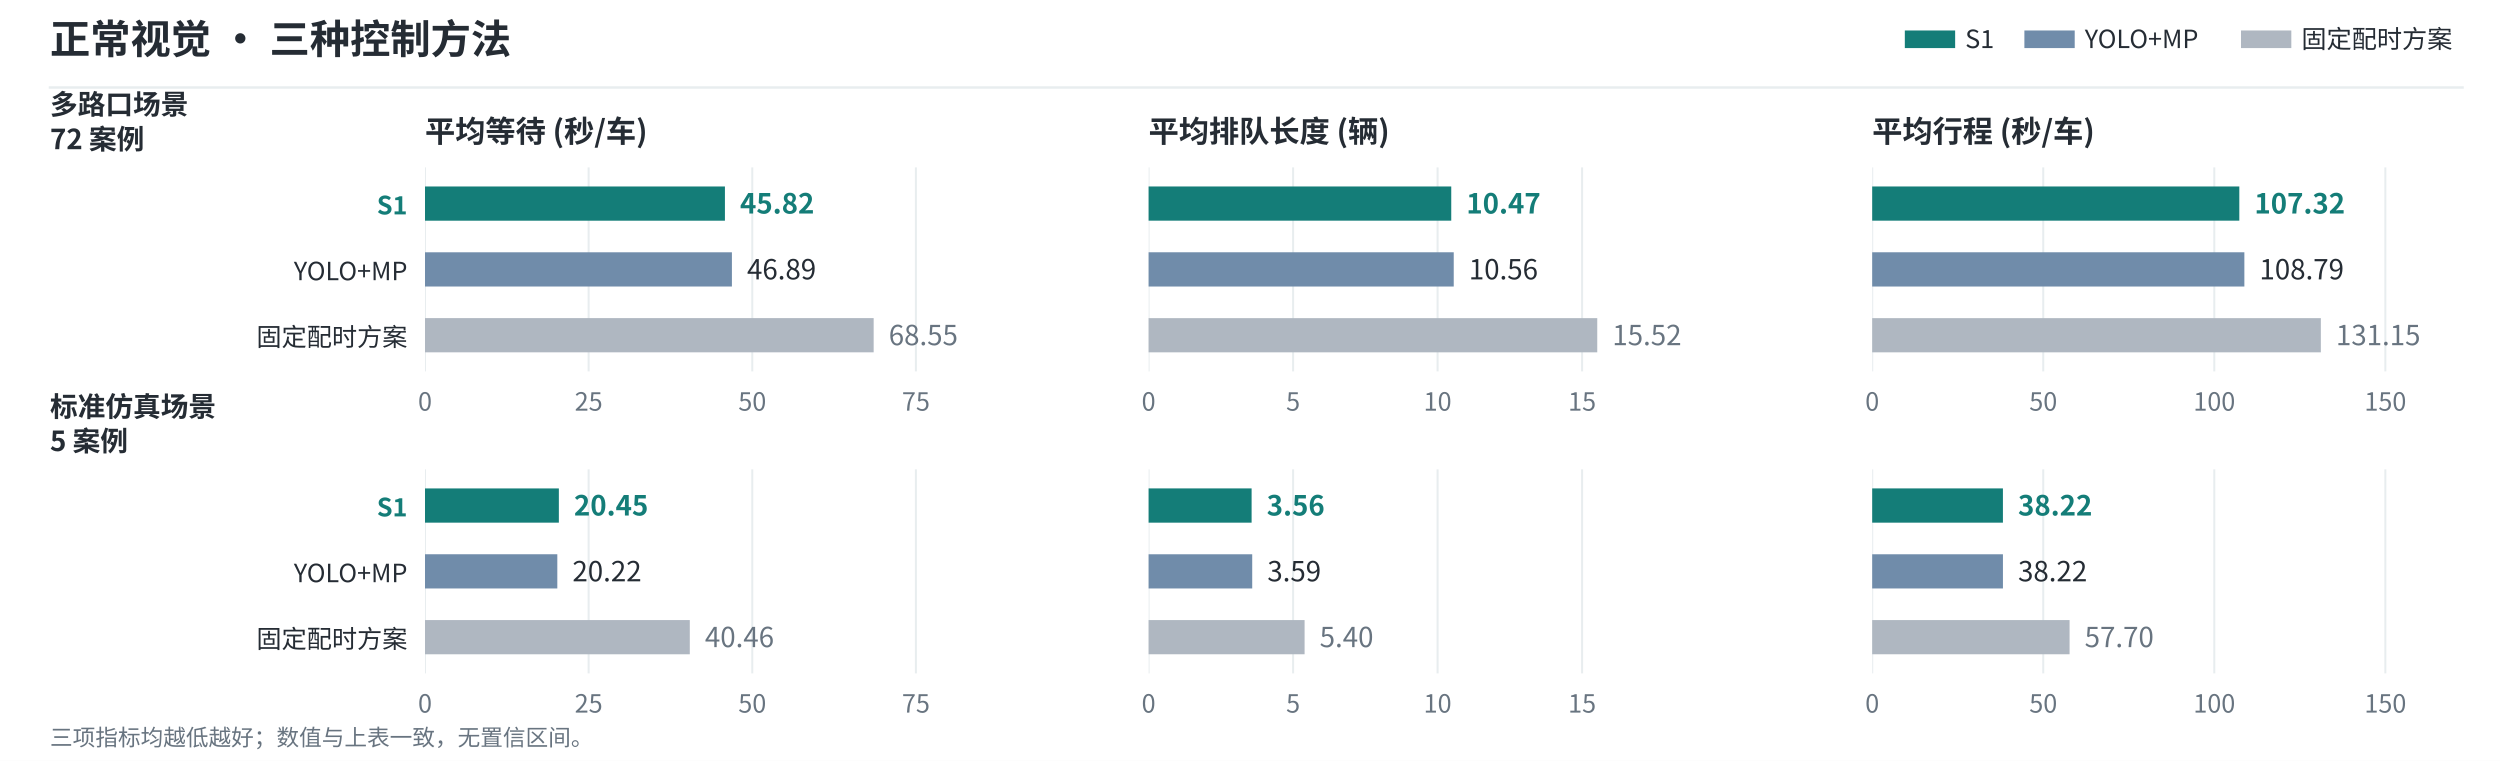
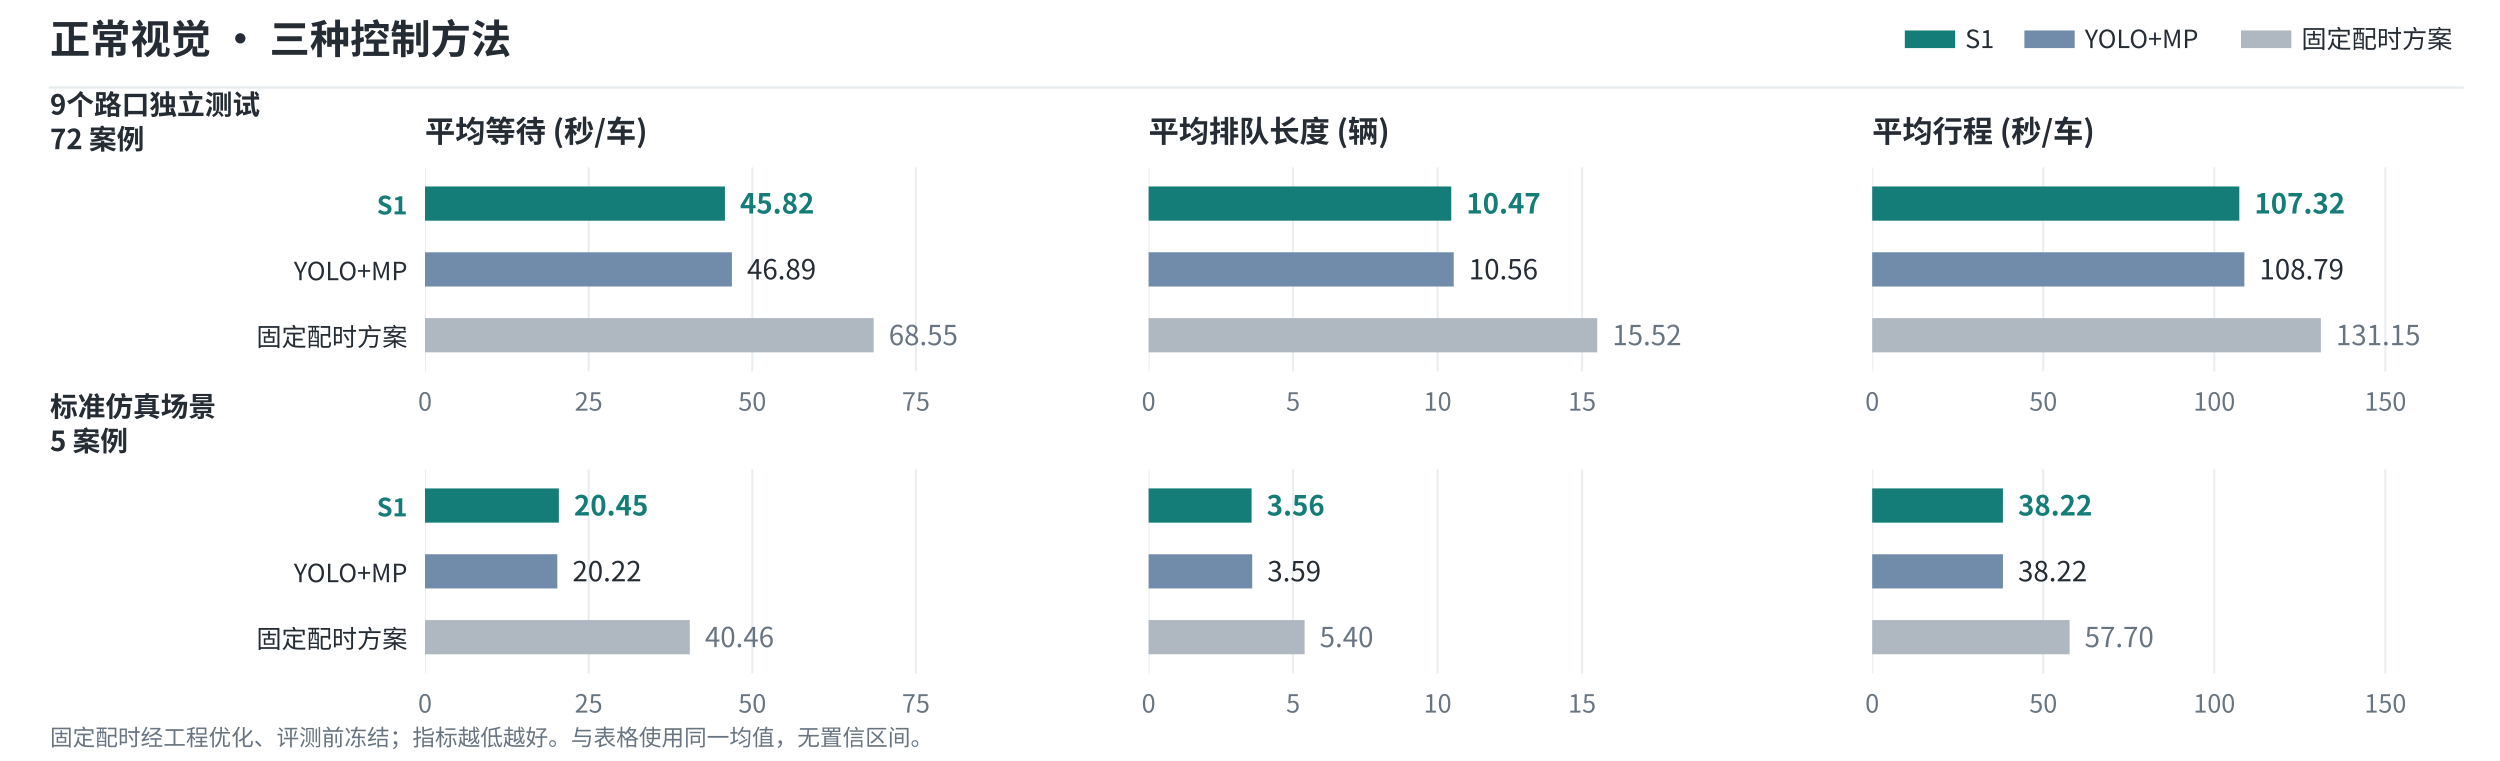
<svg xmlns="http://www.w3.org/2000/svg" width="993.6pt" height="302.4pt" viewBox="0 0 993.6 302.4" version="1.1">
  <defs>
    <style type="text/css">*{stroke-linejoin: round; stroke-linecap: butt}</style>
  </defs>
  <g id="figure_1">
    <g id="patch_1">
      <path d="M 0 302.4 L 993.6 302.4 L 993.6 0 L 0 0 z " style="fill: #ffffff" />
    </g>
    <g id="axes_1">
      <g id="patch_2">
        <path d="M 168.912 147.615 L 393.588 147.615 L 393.588 66.528 L 168.912 66.528 z " style="fill: #ffffff" />
      </g>
      <g id="matplotlib.axis_1">
        <g id="xtick_1">
          <g id="line2d_1">
-             <path d="M 168.912 147.615 L 168.912 66.528 " clip-path="url(#p160be94794)" style="fill: none; stroke: #e8edef; stroke-width: 0.8; stroke-linecap: square" />
+             <path d="M 168.912 147.615 L 168.912 66.528 " clip-path="url(#p3a6d630a81)" style="fill: none; stroke: #e8edef; stroke-width: 0.8; stroke-linecap: square" />
          </g>
          <g id="line2d_2" />
          <g id="text_1">
            <text style="font-size: 10px; font-family: 'Heiti TC', 'Noto Sans CJK SC', 'Noto Sans CJK JP', 'DejaVu Sans', sans-serif; text-anchor: middle; fill: #687480" x="168.912" y="163.215" transform="rotate(-0 168.912 163.2151)">0</text>
          </g>
        </g>
        <g id="xtick_2">
          <g id="line2d_3">
-             <path d="M 233.947 147.615 L 233.947 66.528 " clip-path="url(#p160be94794)" style="fill: none; stroke: #e8edef; stroke-width: 0.8; stroke-linecap: square" />
+             <path d="M 233.947 147.615 L 233.947 66.528 " clip-path="url(#p3a6d630a81)" style="fill: none; stroke: #e8edef; stroke-width: 0.8; stroke-linecap: square" />
          </g>
          <g id="line2d_4" />
          <g id="text_2">
            <text style="font-size: 10px; font-family: 'Heiti TC', 'Noto Sans CJK SC', 'Noto Sans CJK JP', 'DejaVu Sans', sans-serif; text-anchor: middle; fill: #687480" x="233.947" y="163.215" transform="rotate(-0 233.9473 163.2151)">25</text>
          </g>
        </g>
        <g id="xtick_3">
          <g id="line2d_5">
-             <path d="M 298.983 147.615 L 298.983 66.528 " clip-path="url(#p160be94794)" style="fill: none; stroke: #e8edef; stroke-width: 0.8; stroke-linecap: square" />
+             <path d="M 298.983 147.615 L 298.983 66.528 " clip-path="url(#p3a6d630a81)" style="fill: none; stroke: #e8edef; stroke-width: 0.8; stroke-linecap: square" />
          </g>
          <g id="line2d_6" />
          <g id="text_3">
            <text style="font-size: 10px; font-family: 'Heiti TC', 'Noto Sans CJK SC', 'Noto Sans CJK JP', 'DejaVu Sans', sans-serif; text-anchor: middle; fill: #687480" x="298.983" y="163.215" transform="rotate(-0 298.9826 163.2151)">50</text>
          </g>
        </g>
        <g id="xtick_4">
          <g id="line2d_7">
-             <path d="M 364.018 147.615 L 364.018 66.528 " clip-path="url(#p160be94794)" style="fill: none; stroke: #e8edef; stroke-width: 0.8; stroke-linecap: square" />
+             <path d="M 364.018 147.615 L 364.018 66.528 " clip-path="url(#p3a6d630a81)" style="fill: none; stroke: #e8edef; stroke-width: 0.8; stroke-linecap: square" />
          </g>
          <g id="line2d_8" />
          <g id="text_4">
            <text style="font-size: 10px; font-family: 'Heiti TC', 'Noto Sans CJK SC', 'Noto Sans CJK JP', 'DejaVu Sans', sans-serif; text-anchor: middle; fill: #687480" x="364.018" y="163.215" transform="rotate(-0 364.0179 163.2151)">75</text>
          </g>
        </g>
      </g>
      <g id="matplotlib.axis_2">
        <g id="ytick_1">
          <g id="line2d_9" />
          <g id="text_5">
            <text style="font-weight: 700; font-size: 10px; font-family: 'Heiti TC', 'Noto Sans CJK SC', 'Noto Sans CJK JP', 'DejaVu Sans', sans-serif; text-anchor: end; fill: #147d78" x="161.912" y="85.214" transform="rotate(-0 161.912 85.21442)">S1</text>
          </g>
        </g>
        <g id="ytick_2">
          <g id="line2d_10" />
          <g id="text_6">
            <text style="font-size: 10px; font-family: 'Heiti TC', 'Noto Sans CJK SC', 'Noto Sans CJK JP', 'DejaVu Sans', sans-serif; text-anchor: end; fill: #252c34" x="161.912" y="111.372" transform="rotate(-0 161.912 111.3715)">YOLO+MP</text>
          </g>
        </g>
        <g id="ytick_3">
          <g id="line2d_11" />
          <g id="text_7">
            <text style="font-size: 10px; font-family: 'Heiti TC', 'Noto Sans CJK SC', 'Noto Sans CJK JP', 'DejaVu Sans', sans-serif; text-anchor: end; fill: #252c34" x="161.912" y="137.529" transform="rotate(-0 161.912 137.5287)">固定配时方案</text>
          </g>
        </g>
      </g>
      <g id="patch_3">
-         <path d="M 168.912 87.715 L 288.115 87.715 L 288.115 74.114 L 168.912 74.114 z " clip-path="url(#p160be94794)" style="fill: #147d78" />
+         <path d="M 168.912 87.715 L 288.115 87.715 L 288.115 74.114 L 168.912 74.114 z " clip-path="url(#p3a6d630a81)" style="fill: #147d78" />
      </g>
      <g id="patch_4">
-         <path d="M 168.912 113.872 L 290.891 113.872 L 290.891 100.271 L 168.912 100.271 z " clip-path="url(#p160be94794)" style="fill: #708caa" />
+         <path d="M 168.912 113.872 L 290.891 113.872 L 290.891 100.271 L 168.912 100.271 z " clip-path="url(#p3a6d630a81)" style="fill: #708caa" />
      </g>
      <g id="patch_5">
-         <path d="M 168.912 140.03 L 347.227 140.03 L 347.227 126.428 L 168.912 126.428 z " clip-path="url(#p160be94794)" style="fill: #afb7c1" />
+         <path d="M 168.912 140.03 L 347.227 140.03 L 347.227 126.428 L 168.912 126.428 z " clip-path="url(#p3a6d630a81)" style="fill: #afb7c1" />
      </g>
      <g id="text_8">
        <text style="font-weight: 700; font-size: 11px; font-family: 'Heiti TC', 'Noto Sans CJK SC', 'Noto Sans CJK JP', 'DejaVu Sans', sans-serif; text-anchor: start; fill: #147d78" x="294.115" y="84.874" transform="rotate(-0 294.1155 84.87442)">45.82</text>
      </g>
      <g id="text_9">
        <text style="font-size: 11px; font-family: 'Heiti TC', 'Noto Sans CJK SC', 'Noto Sans CJK JP', 'DejaVu Sans', sans-serif; text-anchor: start; fill: #252c34" x="296.891" y="111.032" transform="rotate(-0 296.891 111.0315)">46.89</text>
      </g>
      <g id="text_10">
        <text style="font-size: 11px; font-family: 'Heiti TC', 'Noto Sans CJK SC', 'Noto Sans CJK JP', 'DejaVu Sans', sans-serif; text-anchor: start; fill: #687480" x="353.227" y="137.189" transform="rotate(-0 353.2266 137.1887)">68.55</text>
      </g>
      <g id="text_11">
        <text style="font-weight: 700; font-size: 12px; font-family: 'Heiti TC', 'Noto Sans CJK SC', 'Noto Sans CJK JP', 'DejaVu Sans', sans-serif; text-anchor: start; fill: #252c34" x="168.912" y="56.528" transform="rotate(-0 168.912 56.528)">平均等待 (秒/车)</text>
      </g>
    </g>
    <g id="axes_2">
      <g id="patch_6">
        <path d="M 456.498 147.615 L 681.174 147.615 L 681.174 66.528 L 456.498 66.528 z " style="fill: #ffffff" />
      </g>
      <g id="matplotlib.axis_3">
        <g id="xtick_5">
          <g id="line2d_12">
-             <path d="M 456.498 147.615 L 456.498 66.528 " clip-path="url(#pbc31e22d3e)" style="fill: none; stroke: #e8edef; stroke-width: 0.8; stroke-linecap: square" />
+             <path d="M 456.498 147.615 L 456.498 66.528 " clip-path="url(#p599f277f90)" style="fill: none; stroke: #e8edef; stroke-width: 0.8; stroke-linecap: square" />
          </g>
          <g id="line2d_13" />
          <g id="text_12">
            <text style="font-size: 10px; font-family: 'Heiti TC', 'Noto Sans CJK SC', 'Noto Sans CJK JP', 'DejaVu Sans', sans-serif; text-anchor: middle; fill: #687480" x="456.498" y="163.215" transform="rotate(-0 456.4978 163.2151)">0</text>
          </g>
        </g>
        <g id="xtick_6">
          <g id="line2d_14">
-             <path d="M 513.927 147.615 L 513.927 66.528 " clip-path="url(#pbc31e22d3e)" style="fill: none; stroke: #e8edef; stroke-width: 0.8; stroke-linecap: square" />
+             <path d="M 513.927 147.615 L 513.927 66.528 " clip-path="url(#p599f277f90)" style="fill: none; stroke: #e8edef; stroke-width: 0.8; stroke-linecap: square" />
          </g>
          <g id="line2d_15" />
          <g id="text_13">
            <text style="font-size: 10px; font-family: 'Heiti TC', 'Noto Sans CJK SC', 'Noto Sans CJK JP', 'DejaVu Sans', sans-serif; text-anchor: middle; fill: #687480" x="513.927" y="163.215" transform="rotate(-0 513.927 163.2151)">5</text>
          </g>
        </g>
        <g id="xtick_7">
          <g id="line2d_16">
-             <path d="M 571.356 147.615 L 571.356 66.528 " clip-path="url(#pbc31e22d3e)" style="fill: none; stroke: #e8edef; stroke-width: 0.8; stroke-linecap: square" />
+             <path d="M 571.356 147.615 L 571.356 66.528 " clip-path="url(#p599f277f90)" style="fill: none; stroke: #e8edef; stroke-width: 0.8; stroke-linecap: square" />
          </g>
          <g id="line2d_17" />
          <g id="text_14">
            <text style="font-size: 10px; font-family: 'Heiti TC', 'Noto Sans CJK SC', 'Noto Sans CJK JP', 'DejaVu Sans', sans-serif; text-anchor: middle; fill: #687480" x="571.356" y="163.215" transform="rotate(-0 571.3561 163.2151)">10</text>
          </g>
        </g>
        <g id="xtick_8">
          <g id="line2d_18">
-             <path d="M 628.785 147.615 L 628.785 66.528 " clip-path="url(#pbc31e22d3e)" style="fill: none; stroke: #e8edef; stroke-width: 0.8; stroke-linecap: square" />
+             <path d="M 628.785 147.615 L 628.785 66.528 " clip-path="url(#p599f277f90)" style="fill: none; stroke: #e8edef; stroke-width: 0.8; stroke-linecap: square" />
          </g>
          <g id="line2d_19" />
          <g id="text_15">
            <text style="font-size: 10px; font-family: 'Heiti TC', 'Noto Sans CJK SC', 'Noto Sans CJK JP', 'DejaVu Sans', sans-serif; text-anchor: middle; fill: #687480" x="628.785" y="163.215" transform="rotate(-0 628.7853 163.2151)">15</text>
          </g>
        </g>
      </g>
      <g id="matplotlib.axis_4">
        <g id="ytick_4">
          <g id="line2d_20" />
        </g>
        <g id="ytick_5">
          <g id="line2d_21" />
        </g>
        <g id="ytick_6">
          <g id="line2d_22" />
        </g>
      </g>
      <g id="patch_7">
-         <path d="M 456.498 87.715 L 576.785 87.715 L 576.785 74.114 L 456.498 74.114 z " clip-path="url(#pbc31e22d3e)" style="fill: #147d78" />
+         <path d="M 456.498 87.715 L 576.785 87.715 L 576.785 74.114 L 456.498 74.114 z " clip-path="url(#p599f277f90)" style="fill: #147d78" />
      </g>
      <g id="patch_8">
-         <path d="M 456.498 113.872 L 577.774 113.872 L 577.774 100.271 L 456.498 100.271 z " clip-path="url(#pbc31e22d3e)" style="fill: #708caa" />
+         <path d="M 456.498 113.872 L 577.774 113.872 L 577.774 100.271 L 456.498 100.271 z " clip-path="url(#p599f277f90)" style="fill: #708caa" />
      </g>
      <g id="patch_9">
-         <path d="M 456.498 140.03 L 634.812 140.03 L 634.812 126.428 L 456.498 126.428 z " clip-path="url(#pbc31e22d3e)" style="fill: #afb7c1" />
+         <path d="M 456.498 140.03 L 634.812 140.03 L 634.812 126.428 L 456.498 126.428 z " clip-path="url(#p599f277f90)" style="fill: #afb7c1" />
      </g>
      <g id="text_16">
        <text style="font-weight: 700; font-size: 11px; font-family: 'Heiti TC', 'Noto Sans CJK SC', 'Noto Sans CJK JP', 'DejaVu Sans', sans-serif; text-anchor: start; fill: #147d78" x="582.785" y="84.874" transform="rotate(-0 582.7853 84.87442)">10.47</text>
      </g>
      <g id="text_17">
        <text style="font-size: 11px; font-family: 'Heiti TC', 'Noto Sans CJK SC', 'Noto Sans CJK JP', 'DejaVu Sans', sans-serif; text-anchor: start; fill: #252c34" x="583.774" y="111.032" transform="rotate(-0 583.7739 111.0315)">10.56</text>
      </g>
      <g id="text_18">
        <text style="font-size: 11px; font-family: 'Heiti TC', 'Noto Sans CJK SC', 'Noto Sans CJK JP', 'DejaVu Sans', sans-serif; text-anchor: start; fill: #687480" x="640.812" y="137.189" transform="rotate(-0 640.8124 137.1887)">15.52</text>
      </g>
      <g id="text_19">
        <text style="font-weight: 700; font-size: 12px; font-family: 'Heiti TC', 'Noto Sans CJK SC', 'Noto Sans CJK JP', 'DejaVu Sans', sans-serif; text-anchor: start; fill: #252c34" x="456.498" y="56.528" transform="rotate(-0 456.4978 56.528)">平均排队长度 (辆)</text>
      </g>
    </g>
    <g id="axes_3">
      <g id="patch_10">
        <path d="M 744.084 147.615 L 968.76 147.615 L 968.76 66.528 L 744.084 66.528 z " style="fill: #ffffff" />
      </g>
      <g id="matplotlib.axis_5">
        <g id="xtick_9">
          <g id="line2d_23">
-             <path d="M 744.084 147.615 L 744.084 66.528 " clip-path="url(#p91b6e97dd6)" style="fill: none; stroke: #e8edef; stroke-width: 0.8; stroke-linecap: square" />
+             <path d="M 744.084 147.615 L 744.084 66.528 " clip-path="url(#p252e190114)" style="fill: none; stroke: #e8edef; stroke-width: 0.8; stroke-linecap: square" />
          </g>
          <g id="line2d_24" />
          <g id="text_20">
            <text style="font-size: 10px; font-family: 'Heiti TC', 'Noto Sans CJK SC', 'Noto Sans CJK JP', 'DejaVu Sans', sans-serif; text-anchor: middle; fill: #687480" x="744.084" y="163.215" transform="rotate(-0 744.0836 163.2151)">0</text>
          </g>
        </g>
        <g id="xtick_10">
          <g id="line2d_25">
-             <path d="M 812.065 147.615 L 812.065 66.528 " clip-path="url(#p91b6e97dd6)" style="fill: none; stroke: #e8edef; stroke-width: 0.8; stroke-linecap: square" />
+             <path d="M 812.065 147.615 L 812.065 66.528 " clip-path="url(#p252e190114)" style="fill: none; stroke: #e8edef; stroke-width: 0.8; stroke-linecap: square" />
          </g>
          <g id="line2d_26" />
          <g id="text_21">
            <text style="font-size: 10px; font-family: 'Heiti TC', 'Noto Sans CJK SC', 'Noto Sans CJK JP', 'DejaVu Sans', sans-serif; text-anchor: middle; fill: #687480" x="812.065" y="163.215" transform="rotate(-0 812.0652 163.2151)">50</text>
          </g>
        </g>
        <g id="xtick_11">
          <g id="line2d_27">
-             <path d="M 880.047 147.615 L 880.047 66.528 " clip-path="url(#p91b6e97dd6)" style="fill: none; stroke: #e8edef; stroke-width: 0.8; stroke-linecap: square" />
+             <path d="M 880.047 147.615 L 880.047 66.528 " clip-path="url(#p252e190114)" style="fill: none; stroke: #e8edef; stroke-width: 0.8; stroke-linecap: square" />
          </g>
          <g id="line2d_28" />
          <g id="text_22">
            <text style="font-size: 10px; font-family: 'Heiti TC', 'Noto Sans CJK SC', 'Noto Sans CJK JP', 'DejaVu Sans', sans-serif; text-anchor: middle; fill: #687480" x="880.047" y="163.215" transform="rotate(-0 880.0469 163.2151)">100</text>
          </g>
        </g>
        <g id="xtick_12">
          <g id="line2d_29">
-             <path d="M 948.028 147.615 L 948.028 66.528 " clip-path="url(#p91b6e97dd6)" style="fill: none; stroke: #e8edef; stroke-width: 0.8; stroke-linecap: square" />
+             <path d="M 948.028 147.615 L 948.028 66.528 " clip-path="url(#p252e190114)" style="fill: none; stroke: #e8edef; stroke-width: 0.8; stroke-linecap: square" />
          </g>
          <g id="line2d_30" />
          <g id="text_23">
            <text style="font-size: 10px; font-family: 'Heiti TC', 'Noto Sans CJK SC', 'Noto Sans CJK JP', 'DejaVu Sans', sans-serif; text-anchor: middle; fill: #687480" x="948.028" y="163.215" transform="rotate(-0 948.0285 163.2151)">150</text>
          </g>
        </g>
      </g>
      <g id="matplotlib.axis_6">
        <g id="ytick_7">
          <g id="line2d_31" />
        </g>
        <g id="ytick_8">
          <g id="line2d_32" />
        </g>
        <g id="ytick_9">
          <g id="line2d_33" />
        </g>
      </g>
      <g id="patch_11">
-         <path d="M 744.084 87.715 L 889.994 87.715 L 889.994 74.114 L 744.084 74.114 z " clip-path="url(#p91b6e97dd6)" style="fill: #147d78" />
+         <path d="M 744.084 87.715 L 889.994 87.715 L 889.994 74.114 L 744.084 74.114 z " clip-path="url(#p252e190114)" style="fill: #147d78" />
      </g>
      <g id="patch_12">
-         <path d="M 744.084 113.872 L 892.001 113.872 L 892.001 100.271 L 744.084 100.271 z " clip-path="url(#p91b6e97dd6)" style="fill: #708caa" />
+         <path d="M 744.084 113.872 L 892.001 113.872 L 892.001 100.271 L 744.084 100.271 z " clip-path="url(#p252e190114)" style="fill: #708caa" />
      </g>
      <g id="patch_13">
-         <path d="M 744.084 140.03 L 922.398 140.03 L 922.398 126.428 L 744.084 126.428 z " clip-path="url(#p91b6e97dd6)" style="fill: #afb7c1" />
+         <path d="M 744.084 140.03 L 922.398 140.03 L 922.398 126.428 L 744.084 126.428 z " clip-path="url(#p252e190114)" style="fill: #afb7c1" />
      </g>
      <g id="text_24">
        <text style="font-weight: 700; font-size: 11px; font-family: 'Heiti TC', 'Noto Sans CJK SC', 'Noto Sans CJK JP', 'DejaVu Sans', sans-serif; text-anchor: start; fill: #147d78" x="895.994" y="84.874" transform="rotate(-0 895.9938 84.87442)">107.32</text>
      </g>
      <g id="text_25">
        <text style="font-size: 11px; font-family: 'Heiti TC', 'Noto Sans CJK SC', 'Noto Sans CJK JP', 'DejaVu Sans', sans-serif; text-anchor: start; fill: #252c34" x="898.001" y="111.032" transform="rotate(-0 898.001 111.0315)">108.79</text>
      </g>
      <g id="text_26">
        <text style="font-size: 11px; font-family: 'Heiti TC', 'Noto Sans CJK SC', 'Noto Sans CJK JP', 'DejaVu Sans', sans-serif; text-anchor: start; fill: #687480" x="928.398" y="137.189" transform="rotate(-0 928.3982 137.1887)">131.15</text>
      </g>
      <g id="text_27">
        <text style="font-weight: 700; font-size: 12px; font-family: 'Heiti TC', 'Noto Sans CJK SC', 'Noto Sans CJK JP', 'DejaVu Sans', sans-serif; text-anchor: start; fill: #252c34" x="744.084" y="56.528" transform="rotate(-0 744.0836 56.528)">平均行程 (秒/车)</text>
      </g>
    </g>
    <g id="axes_4">
      <g id="patch_14">
        <path d="M 168.912 267.624 L 393.588 267.624 L 393.588 186.537 L 168.912 186.537 z " style="fill: #ffffff" />
      </g>
      <g id="matplotlib.axis_7">
        <g id="xtick_13">
          <g id="line2d_34">
-             <path d="M 168.912 267.624 L 168.912 186.537 " clip-path="url(#p172508e734)" style="fill: none; stroke: #e8edef; stroke-width: 0.8; stroke-linecap: square" />
+             <path d="M 168.912 267.624 L 168.912 186.537 " clip-path="url(#p2705199a04)" style="fill: none; stroke: #e8edef; stroke-width: 0.8; stroke-linecap: square" />
          </g>
          <g id="line2d_35" />
          <g id="text_28">
            <text style="font-size: 10px; font-family: 'Heiti TC', 'Noto Sans CJK SC', 'Noto Sans CJK JP', 'DejaVu Sans', sans-serif; text-anchor: middle; fill: #687480" x="168.912" y="283.224" transform="rotate(-0 168.912 283.224)">0</text>
          </g>
        </g>
        <g id="xtick_14">
          <g id="line2d_36">
-             <path d="M 233.947 267.624 L 233.947 186.537 " clip-path="url(#p172508e734)" style="fill: none; stroke: #e8edef; stroke-width: 0.8; stroke-linecap: square" />
+             <path d="M 233.947 267.624 L 233.947 186.537 " clip-path="url(#p2705199a04)" style="fill: none; stroke: #e8edef; stroke-width: 0.8; stroke-linecap: square" />
          </g>
          <g id="line2d_37" />
          <g id="text_29">
            <text style="font-size: 10px; font-family: 'Heiti TC', 'Noto Sans CJK SC', 'Noto Sans CJK JP', 'DejaVu Sans', sans-serif; text-anchor: middle; fill: #687480" x="233.947" y="283.224" transform="rotate(-0 233.9473 283.224)">25</text>
          </g>
        </g>
        <g id="xtick_15">
          <g id="line2d_38">
-             <path d="M 298.983 267.624 L 298.983 186.537 " clip-path="url(#p172508e734)" style="fill: none; stroke: #e8edef; stroke-width: 0.8; stroke-linecap: square" />
+             <path d="M 298.983 267.624 L 298.983 186.537 " clip-path="url(#p2705199a04)" style="fill: none; stroke: #e8edef; stroke-width: 0.8; stroke-linecap: square" />
          </g>
          <g id="line2d_39" />
          <g id="text_30">
            <text style="font-size: 10px; font-family: 'Heiti TC', 'Noto Sans CJK SC', 'Noto Sans CJK JP', 'DejaVu Sans', sans-serif; text-anchor: middle; fill: #687480" x="298.983" y="283.224" transform="rotate(-0 298.9826 283.224)">50</text>
          </g>
        </g>
        <g id="xtick_16">
          <g id="line2d_40">
-             <path d="M 364.018 267.624 L 364.018 186.537 " clip-path="url(#p172508e734)" style="fill: none; stroke: #e8edef; stroke-width: 0.8; stroke-linecap: square" />
+             <path d="M 364.018 267.624 L 364.018 186.537 " clip-path="url(#p2705199a04)" style="fill: none; stroke: #e8edef; stroke-width: 0.8; stroke-linecap: square" />
          </g>
          <g id="line2d_41" />
          <g id="text_31">
            <text style="font-size: 10px; font-family: 'Heiti TC', 'Noto Sans CJK SC', 'Noto Sans CJK JP', 'DejaVu Sans', sans-serif; text-anchor: middle; fill: #687480" x="364.018" y="283.224" transform="rotate(-0 364.0179 283.224)">75</text>
          </g>
        </g>
      </g>
      <g id="matplotlib.axis_8">
        <g id="ytick_10">
          <g id="line2d_42" />
          <g id="text_32">
            <text style="font-weight: 700; font-size: 10px; font-family: 'Heiti TC', 'Noto Sans CJK SC', 'Noto Sans CJK JP', 'DejaVu Sans', sans-serif; text-anchor: end; fill: #147d78" x="161.912" y="205.223" transform="rotate(-0 161.912 205.2233)">S1</text>
          </g>
        </g>
        <g id="ytick_11">
          <g id="line2d_43" />
          <g id="text_33">
            <text style="font-size: 10px; font-family: 'Heiti TC', 'Noto Sans CJK SC', 'Noto Sans CJK JP', 'DejaVu Sans', sans-serif; text-anchor: end; fill: #252c34" x="161.912" y="231.38" transform="rotate(-0 161.912 231.3805)">YOLO+MP</text>
          </g>
        </g>
        <g id="ytick_12">
          <g id="line2d_44" />
          <g id="text_34">
            <text style="font-size: 10px; font-family: 'Heiti TC', 'Noto Sans CJK SC', 'Noto Sans CJK JP', 'DejaVu Sans', sans-serif; text-anchor: end; fill: #252c34" x="161.912" y="257.538" transform="rotate(-0 161.912 257.5376)">固定配时方案</text>
          </g>
        </g>
      </g>
      <g id="patch_15">
-         <path d="M 168.912 207.724 L 222.112 207.724 L 222.112 194.122 L 168.912 194.122 z " clip-path="url(#p172508e734)" style="fill: #147d78" />
+         <path d="M 168.912 207.724 L 222.112 207.724 L 222.112 194.122 L 168.912 194.122 z " clip-path="url(#p2705199a04)" style="fill: #147d78" />
      </g>
      <g id="patch_16">
-         <path d="M 168.912 233.881 L 221.5 233.881 L 221.5 220.28 L 168.912 220.28 z " clip-path="url(#p172508e734)" style="fill: #708caa" />
+         <path d="M 168.912 233.881 L 221.5 233.881 L 221.5 220.28 L 168.912 220.28 z " clip-path="url(#p2705199a04)" style="fill: #708caa" />
      </g>
      <g id="patch_17">
-         <path d="M 168.912 260.038 L 274.155 260.038 L 274.155 246.437 L 168.912 246.437 z " clip-path="url(#p172508e734)" style="fill: #afb7c1" />
+         <path d="M 168.912 260.038 L 274.155 260.038 L 274.155 246.437 L 168.912 246.437 z " clip-path="url(#p2705199a04)" style="fill: #afb7c1" />
      </g>
      <g id="text_35">
        <text style="font-weight: 700; font-size: 11px; font-family: 'Heiti TC', 'Noto Sans CJK SC', 'Noto Sans CJK JP', 'DejaVu Sans', sans-serif; text-anchor: start; fill: #147d78" x="228.112" y="204.883" transform="rotate(-0 228.112 204.8833)">20.45</text>
      </g>
      <g id="text_36">
        <text style="font-size: 11px; font-family: 'Heiti TC', 'Noto Sans CJK SC', 'Noto Sans CJK JP', 'DejaVu Sans', sans-serif; text-anchor: start; fill: #252c34" x="227.5" y="231.04" transform="rotate(-0 227.5 231.0405)">20.22</text>
      </g>
      <g id="text_37">
        <text style="font-size: 11px; font-family: 'Heiti TC', 'Noto Sans CJK SC', 'Noto Sans CJK JP', 'DejaVu Sans', sans-serif; text-anchor: start; fill: #687480" x="280.155" y="257.198" transform="rotate(-0 280.1552 257.1976)">40.46</text>
      </g>
    </g>
    <g id="axes_5">
      <g id="patch_18">
        <path d="M 456.498 267.624 L 681.174 267.624 L 681.174 186.537 L 456.498 186.537 z " style="fill: #ffffff" />
      </g>
      <g id="matplotlib.axis_9">
        <g id="xtick_17">
          <g id="line2d_45">
-             <path d="M 456.498 267.624 L 456.498 186.537 " clip-path="url(#p52db6894b4)" style="fill: none; stroke: #e8edef; stroke-width: 0.8; stroke-linecap: square" />
+             <path d="M 456.498 267.624 L 456.498 186.537 " clip-path="url(#p6790a0d9e6)" style="fill: none; stroke: #e8edef; stroke-width: 0.8; stroke-linecap: square" />
          </g>
          <g id="line2d_46" />
          <g id="text_38">
            <text style="font-size: 10px; font-family: 'Heiti TC', 'Noto Sans CJK SC', 'Noto Sans CJK JP', 'DejaVu Sans', sans-serif; text-anchor: middle; fill: #687480" x="456.498" y="283.224" transform="rotate(-0 456.4978 283.224)">0</text>
          </g>
        </g>
        <g id="xtick_18">
          <g id="line2d_47">
-             <path d="M 513.927 267.624 L 513.927 186.537 " clip-path="url(#p52db6894b4)" style="fill: none; stroke: #e8edef; stroke-width: 0.8; stroke-linecap: square" />
+             <path d="M 513.927 267.624 L 513.927 186.537 " clip-path="url(#p6790a0d9e6)" style="fill: none; stroke: #e8edef; stroke-width: 0.8; stroke-linecap: square" />
          </g>
          <g id="line2d_48" />
          <g id="text_39">
            <text style="font-size: 10px; font-family: 'Heiti TC', 'Noto Sans CJK SC', 'Noto Sans CJK JP', 'DejaVu Sans', sans-serif; text-anchor: middle; fill: #687480" x="513.927" y="283.224" transform="rotate(-0 513.927 283.224)">5</text>
          </g>
        </g>
        <g id="xtick_19">
          <g id="line2d_49">
-             <path d="M 571.356 267.624 L 571.356 186.537 " clip-path="url(#p52db6894b4)" style="fill: none; stroke: #e8edef; stroke-width: 0.8; stroke-linecap: square" />
+             <path d="M 571.356 267.624 L 571.356 186.537 " clip-path="url(#p6790a0d9e6)" style="fill: none; stroke: #e8edef; stroke-width: 0.8; stroke-linecap: square" />
          </g>
          <g id="line2d_50" />
          <g id="text_40">
            <text style="font-size: 10px; font-family: 'Heiti TC', 'Noto Sans CJK SC', 'Noto Sans CJK JP', 'DejaVu Sans', sans-serif; text-anchor: middle; fill: #687480" x="571.356" y="283.224" transform="rotate(-0 571.3561 283.224)">10</text>
          </g>
        </g>
        <g id="xtick_20">
          <g id="line2d_51">
-             <path d="M 628.785 267.624 L 628.785 186.537 " clip-path="url(#p52db6894b4)" style="fill: none; stroke: #e8edef; stroke-width: 0.8; stroke-linecap: square" />
+             <path d="M 628.785 267.624 L 628.785 186.537 " clip-path="url(#p6790a0d9e6)" style="fill: none; stroke: #e8edef; stroke-width: 0.8; stroke-linecap: square" />
          </g>
          <g id="line2d_52" />
          <g id="text_41">
            <text style="font-size: 10px; font-family: 'Heiti TC', 'Noto Sans CJK SC', 'Noto Sans CJK JP', 'DejaVu Sans', sans-serif; text-anchor: middle; fill: #687480" x="628.785" y="283.224" transform="rotate(-0 628.7853 283.224)">15</text>
          </g>
        </g>
      </g>
      <g id="matplotlib.axis_10">
        <g id="ytick_13">
          <g id="line2d_53" />
        </g>
        <g id="ytick_14">
          <g id="line2d_54" />
        </g>
        <g id="ytick_15">
          <g id="line2d_55" />
        </g>
      </g>
      <g id="patch_19">
-         <path d="M 456.498 207.724 L 497.439 207.724 L 497.439 194.122 L 456.498 194.122 z " clip-path="url(#p52db6894b4)" style="fill: #147d78" />
+         <path d="M 456.498 207.724 L 497.439 207.724 L 497.439 194.122 L 456.498 194.122 z " clip-path="url(#p6790a0d9e6)" style="fill: #147d78" />
      </g>
      <g id="patch_20">
-         <path d="M 456.498 233.881 L 497.682 233.881 L 497.682 220.28 L 456.498 220.28 z " clip-path="url(#p52db6894b4)" style="fill: #708caa" />
+         <path d="M 456.498 233.881 L 497.682 233.881 L 497.682 220.28 L 456.498 220.28 z " clip-path="url(#p6790a0d9e6)" style="fill: #708caa" />
      </g>
      <g id="patch_21">
-         <path d="M 456.498 260.038 L 518.498 260.038 L 518.498 246.437 L 456.498 246.437 z " clip-path="url(#p52db6894b4)" style="fill: #afb7c1" />
+         <path d="M 456.498 260.038 L 518.498 260.038 L 518.498 246.437 L 456.498 246.437 z " clip-path="url(#p6790a0d9e6)" style="fill: #afb7c1" />
      </g>
      <g id="text_42">
        <text style="font-weight: 700; font-size: 11px; font-family: 'Heiti TC', 'Noto Sans CJK SC', 'Noto Sans CJK JP', 'DejaVu Sans', sans-serif; text-anchor: start; fill: #147d78" x="503.439" y="204.883" transform="rotate(-0 503.4394 204.8833)">3.56</text>
      </g>
      <g id="text_43">
        <text style="font-size: 11px; font-family: 'Heiti TC', 'Noto Sans CJK SC', 'Noto Sans CJK JP', 'DejaVu Sans', sans-serif; text-anchor: start; fill: #252c34" x="503.682" y="231.04" transform="rotate(-0 503.6822 231.0405)">3.59</text>
      </g>
      <g id="text_44">
        <text style="font-size: 11px; font-family: 'Heiti TC', 'Noto Sans CJK SC', 'Noto Sans CJK JP', 'DejaVu Sans', sans-serif; text-anchor: start; fill: #687480" x="524.498" y="257.198" transform="rotate(-0 524.4983 257.1976)">5.40</text>
      </g>
    </g>
    <g id="axes_6">
      <g id="patch_22">
        <path d="M 744.084 267.624 L 968.76 267.624 L 968.76 186.537 L 744.084 186.537 z " style="fill: #ffffff" />
      </g>
      <g id="matplotlib.axis_11">
        <g id="xtick_21">
          <g id="line2d_56">
-             <path d="M 744.084 267.624 L 744.084 186.537 " clip-path="url(#p4b595978fb)" style="fill: none; stroke: #e8edef; stroke-width: 0.8; stroke-linecap: square" />
+             <path d="M 744.084 267.624 L 744.084 186.537 " clip-path="url(#p842e26bcbe)" style="fill: none; stroke: #e8edef; stroke-width: 0.8; stroke-linecap: square" />
          </g>
          <g id="line2d_57" />
          <g id="text_45">
            <text style="font-size: 10px; font-family: 'Heiti TC', 'Noto Sans CJK SC', 'Noto Sans CJK JP', 'DejaVu Sans', sans-serif; text-anchor: middle; fill: #687480" x="744.084" y="283.224" transform="rotate(-0 744.0836 283.224)">0</text>
          </g>
        </g>
        <g id="xtick_22">
          <g id="line2d_58">
-             <path d="M 812.065 267.624 L 812.065 186.537 " clip-path="url(#p4b595978fb)" style="fill: none; stroke: #e8edef; stroke-width: 0.8; stroke-linecap: square" />
+             <path d="M 812.065 267.624 L 812.065 186.537 " clip-path="url(#p842e26bcbe)" style="fill: none; stroke: #e8edef; stroke-width: 0.8; stroke-linecap: square" />
          </g>
          <g id="line2d_59" />
          <g id="text_46">
            <text style="font-size: 10px; font-family: 'Heiti TC', 'Noto Sans CJK SC', 'Noto Sans CJK JP', 'DejaVu Sans', sans-serif; text-anchor: middle; fill: #687480" x="812.065" y="283.224" transform="rotate(-0 812.0652 283.224)">50</text>
          </g>
        </g>
        <g id="xtick_23">
          <g id="line2d_60">
-             <path d="M 880.047 267.624 L 880.047 186.537 " clip-path="url(#p4b595978fb)" style="fill: none; stroke: #e8edef; stroke-width: 0.8; stroke-linecap: square" />
+             <path d="M 880.047 267.624 L 880.047 186.537 " clip-path="url(#p842e26bcbe)" style="fill: none; stroke: #e8edef; stroke-width: 0.8; stroke-linecap: square" />
          </g>
          <g id="line2d_61" />
          <g id="text_47">
            <text style="font-size: 10px; font-family: 'Heiti TC', 'Noto Sans CJK SC', 'Noto Sans CJK JP', 'DejaVu Sans', sans-serif; text-anchor: middle; fill: #687480" x="880.047" y="283.224" transform="rotate(-0 880.0469 283.224)">100</text>
          </g>
        </g>
        <g id="xtick_24">
          <g id="line2d_62">
-             <path d="M 948.028 267.624 L 948.028 186.537 " clip-path="url(#p4b595978fb)" style="fill: none; stroke: #e8edef; stroke-width: 0.8; stroke-linecap: square" />
+             <path d="M 948.028 267.624 L 948.028 186.537 " clip-path="url(#p842e26bcbe)" style="fill: none; stroke: #e8edef; stroke-width: 0.8; stroke-linecap: square" />
          </g>
          <g id="line2d_63" />
          <g id="text_48">
            <text style="font-size: 10px; font-family: 'Heiti TC', 'Noto Sans CJK SC', 'Noto Sans CJK JP', 'DejaVu Sans', sans-serif; text-anchor: middle; fill: #687480" x="948.028" y="283.224" transform="rotate(-0 948.0285 283.224)">150</text>
          </g>
        </g>
      </g>
      <g id="matplotlib.axis_12">
        <g id="ytick_16">
          <g id="line2d_64" />
        </g>
        <g id="ytick_17">
          <g id="line2d_65" />
        </g>
        <g id="ytick_18">
          <g id="line2d_66" />
        </g>
      </g>
      <g id="patch_23">
-         <path d="M 744.084 207.724 L 796.042 207.724 L 796.042 194.122 L 744.084 194.122 z " clip-path="url(#p4b595978fb)" style="fill: #147d78" />
+         <path d="M 744.084 207.724 L 796.042 207.724 L 796.042 194.122 L 744.084 194.122 z " clip-path="url(#p842e26bcbe)" style="fill: #147d78" />
      </g>
      <g id="patch_24">
-         <path d="M 744.084 233.881 L 796.049 233.881 L 796.049 220.28 L 744.084 220.28 z " clip-path="url(#p4b595978fb)" style="fill: #708caa" />
+         <path d="M 744.084 233.881 L 796.049 233.881 L 796.049 220.28 L 744.084 220.28 z " clip-path="url(#p842e26bcbe)" style="fill: #708caa" />
      </g>
      <g id="patch_25">
-         <path d="M 744.084 260.038 L 822.533 260.038 L 822.533 246.437 L 744.084 246.437 z " clip-path="url(#p4b595978fb)" style="fill: #afb7c1" />
+         <path d="M 744.084 260.038 L 822.533 260.038 L 822.533 246.437 L 744.084 246.437 z " clip-path="url(#p842e26bcbe)" style="fill: #afb7c1" />
      </g>
      <g id="text_49">
        <text style="font-weight: 700; font-size: 11px; font-family: 'Heiti TC', 'Noto Sans CJK SC', 'Noto Sans CJK JP', 'DejaVu Sans', sans-serif; text-anchor: start; fill: #147d78" x="802.042" y="204.883" transform="rotate(-0 802.0421 204.8833)">38.22</text>
      </g>
      <g id="text_50">
        <text style="font-size: 11px; font-family: 'Heiti TC', 'Noto Sans CJK SC', 'Noto Sans CJK JP', 'DejaVu Sans', sans-serif; text-anchor: start; fill: #252c34" x="802.049" y="231.04" transform="rotate(-0 802.049 231.0405)">38.22</text>
      </g>
      <g id="text_51">
        <text style="font-size: 11px; font-family: 'Heiti TC', 'Noto Sans CJK SC', 'Noto Sans CJK JP', 'DejaVu Sans', sans-serif; text-anchor: start; fill: #687480" x="828.533" y="257.198" transform="rotate(-0 828.5329 257.1976)">57.70</text>
      </g>
    </g>
    <g id="line2d_67">
      <path d="M 19.872 34.776 L 978.696 34.776 " style="fill: none; stroke: #e8edef; stroke-linecap: square" />
    </g>
    <g id="text_52">
      <text style="font-weight: 700; font-size: 16px; font-family: 'Heiti TC', 'Noto Sans CJK SC', 'Noto Sans CJK JP', 'DejaVu Sans', sans-serif; text-anchor: start; fill: #252c34" x="19.872" y="21.32" transform="rotate(-0 19.872 21.32)">正常视觉 · 三种控制方法</text>
    </g>
    <g id="text_53">
-       <text style="font-weight: 700; font-size: 11px; font-family: 'Heiti TC', 'Noto Sans CJK SC', 'Noto Sans CJK JP', 'DejaVu Sans', sans-serif; fill: #252c34" transform="translate(19.872 45.4644)">多路口场景</text>
+       <text style="font-weight: 700; font-size: 11px; font-family: 'Heiti TC', 'Noto Sans CJK SC', 'Noto Sans CJK JP', 'DejaVu Sans', sans-serif; fill: #252c34" transform="translate(19.872 45.5469)">9个路口独立测试</text>
      <text style="font-weight: 700; font-size: 11px; font-family: 'Heiti TC', 'Noto Sans CJK SC', 'Noto Sans CJK JP', 'DejaVu Sans', sans-serif; fill: #252c34" transform="translate(19.872 59.29174)">72 案例</text>
    </g>
    <g id="text_54">
      <text style="font-weight: 700; font-size: 11px; font-family: 'Heiti TC', 'Noto Sans CJK SC', 'Noto Sans CJK JP', 'DejaVu Sans', sans-serif; fill: #252c34" transform="translate(19.872 165.5773)">标准仿真场景</text>
      <text style="font-weight: 700; font-size: 11px; font-family: 'Heiti TC', 'Noto Sans CJK SC', 'Noto Sans CJK JP', 'DejaVu Sans', sans-serif; fill: #252c34" transform="translate(19.872 179.2568)">5 案例</text>
    </g>
    <g id="text_55">
-       <text style="font-size: 9px; font-family: 'Heiti TC', 'Noto Sans CJK SC', 'Noto Sans CJK JP', 'DejaVu Sans', sans-serif; text-anchor: start; fill: #687480" x="19.872" y="296.352" transform="rotate(-0 19.872 296.352)">三项指标均越低越好；数值与上表一致，无置信区间。</text>
+       <text style="font-size: 9px; font-family: 'Heiti TC', 'Noto Sans CJK SC', 'Noto Sans CJK JP', 'DejaVu Sans', sans-serif; text-anchor: start; fill: #687480" x="19.872" y="296.352" transform="rotate(-0 19.872 296.352)">固定配时经工程优化、评测前冻结；指标越低越好。与表格使用同一均值，无置信区间。</text>
    </g>
    <g id="legend_1">
      <g id="patch_26">
        <path d="M 757.052 19.112 L 777.052 19.112 L 777.052 12.112 L 757.052 12.112 z " style="fill: #147d78" />
      </g>
      <g id="text_56">
        <text style="font-size: 10px; font-family: 'Heiti TC', 'Noto Sans CJK SC', 'Noto Sans CJK JP', 'DejaVu Sans', sans-serif; text-anchor: start; fill: #252c34" x="781.052" y="19.112" transform="rotate(-0 781.0515 19.112)">S1</text>
      </g>
      <g id="patch_27">
        <path d="M 804.572 19.112 L 824.572 19.112 L 824.572 12.112 L 804.572 12.112 z " style="fill: #708caa" />
      </g>
      <g id="text_57">
        <text style="font-size: 10px; font-family: 'Heiti TC', 'Noto Sans CJK SC', 'Noto Sans CJK JP', 'DejaVu Sans', sans-serif; text-anchor: start; fill: #252c34" x="828.572" y="19.112" transform="rotate(-0 828.5718 19.112)">YOLO+MP</text>
      </g>
      <g id="patch_28">
        <path d="M 890.664 19.112 L 910.664 19.112 L 910.664 12.112 L 890.664 12.112 z " style="fill: #afb7c1" />
      </g>
      <g id="text_58">
        <text style="font-size: 10px; font-family: 'Heiti TC', 'Noto Sans CJK SC', 'Noto Sans CJK JP', 'DejaVu Sans', sans-serif; text-anchor: start; fill: #252c34" x="914.664" y="19.112" transform="rotate(-0 914.664 19.112)">固定配时方案</text>
      </g>
    </g>
  </g>
  <defs>
-     <clipPath id="p160be94794">
+     <clipPath id="p3a6d630a81">
      <rect x="168.912" y="66.528" width="224.676" height="81.087" />
    </clipPath>
-     <clipPath id="pbc31e22d3e">
+     <clipPath id="p599f277f90">
      <rect x="456.498" y="66.528" width="224.676" height="81.087" />
    </clipPath>
-     <clipPath id="p91b6e97dd6">
+     <clipPath id="p252e190114">
      <rect x="744.084" y="66.528" width="224.676" height="81.087" />
    </clipPath>
-     <clipPath id="p172508e734">
+     <clipPath id="p2705199a04">
      <rect x="168.912" y="186.537" width="224.676" height="81.087" />
    </clipPath>
-     <clipPath id="p52db6894b4">
+     <clipPath id="p6790a0d9e6">
      <rect x="456.498" y="186.537" width="224.676" height="81.087" />
    </clipPath>
-     <clipPath id="p4b595978fb">
+     <clipPath id="p842e26bcbe">
      <rect x="744.084" y="186.537" width="224.676" height="81.087" />
    </clipPath>
  </defs>
</svg>
